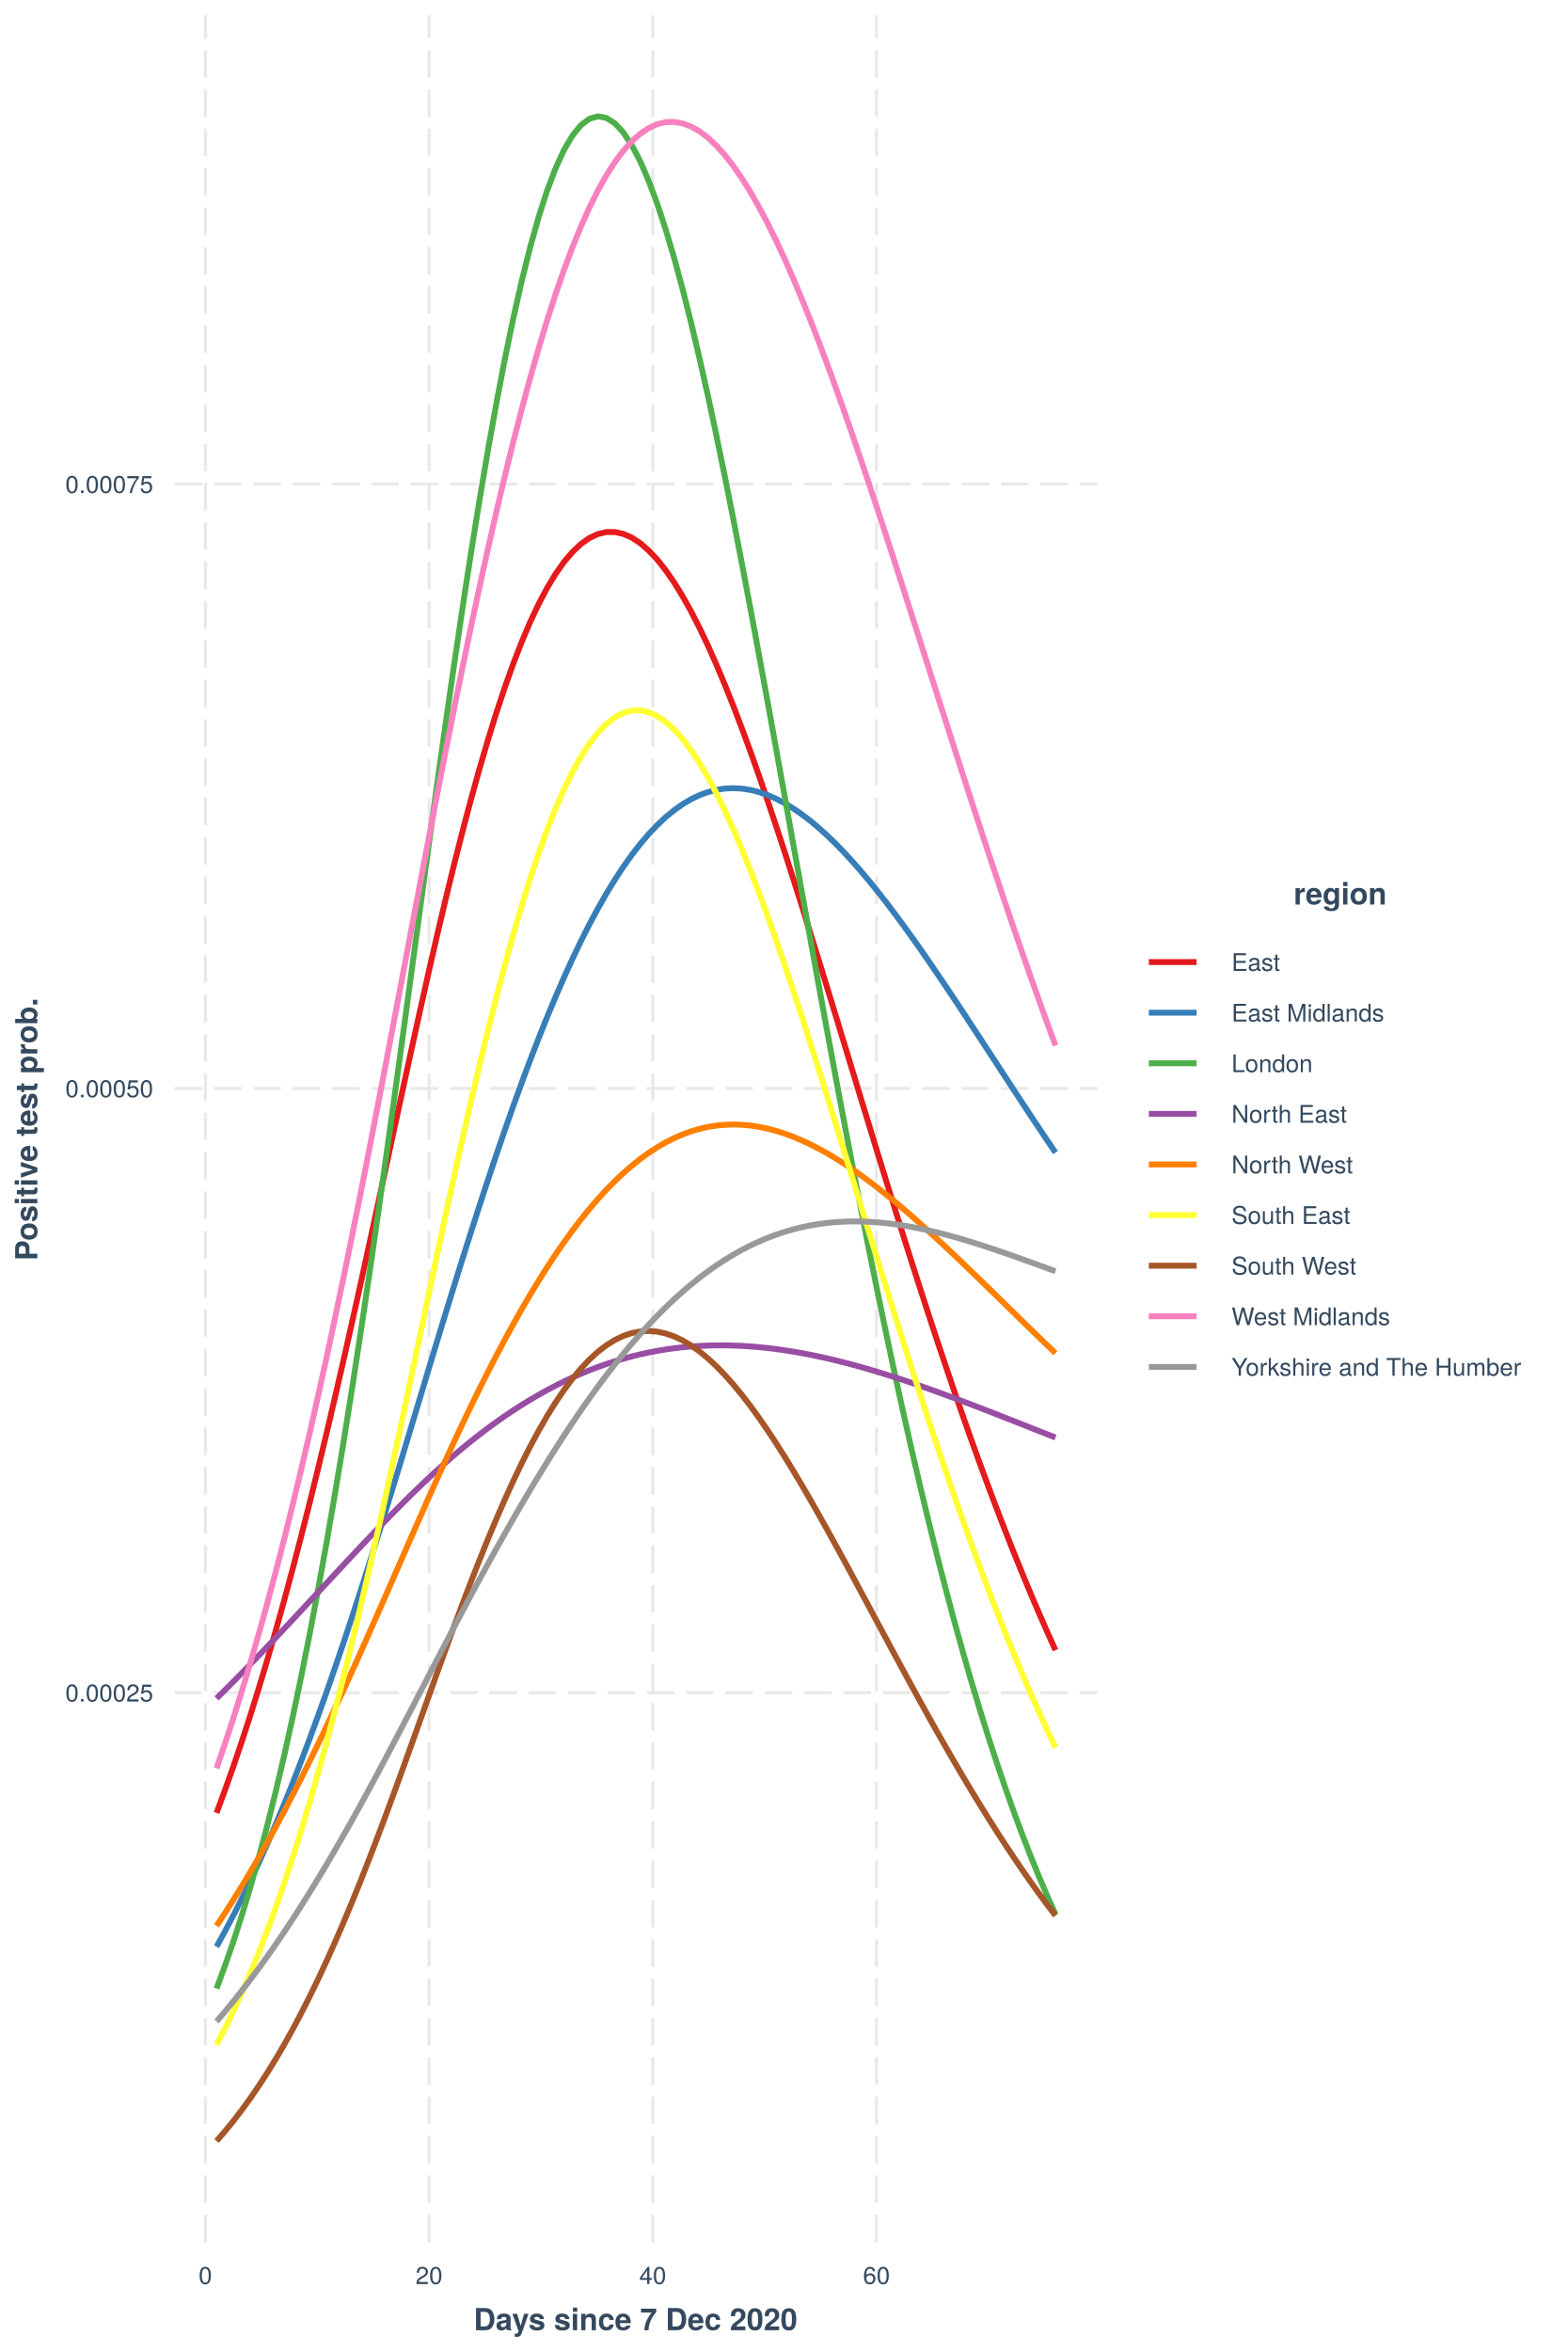
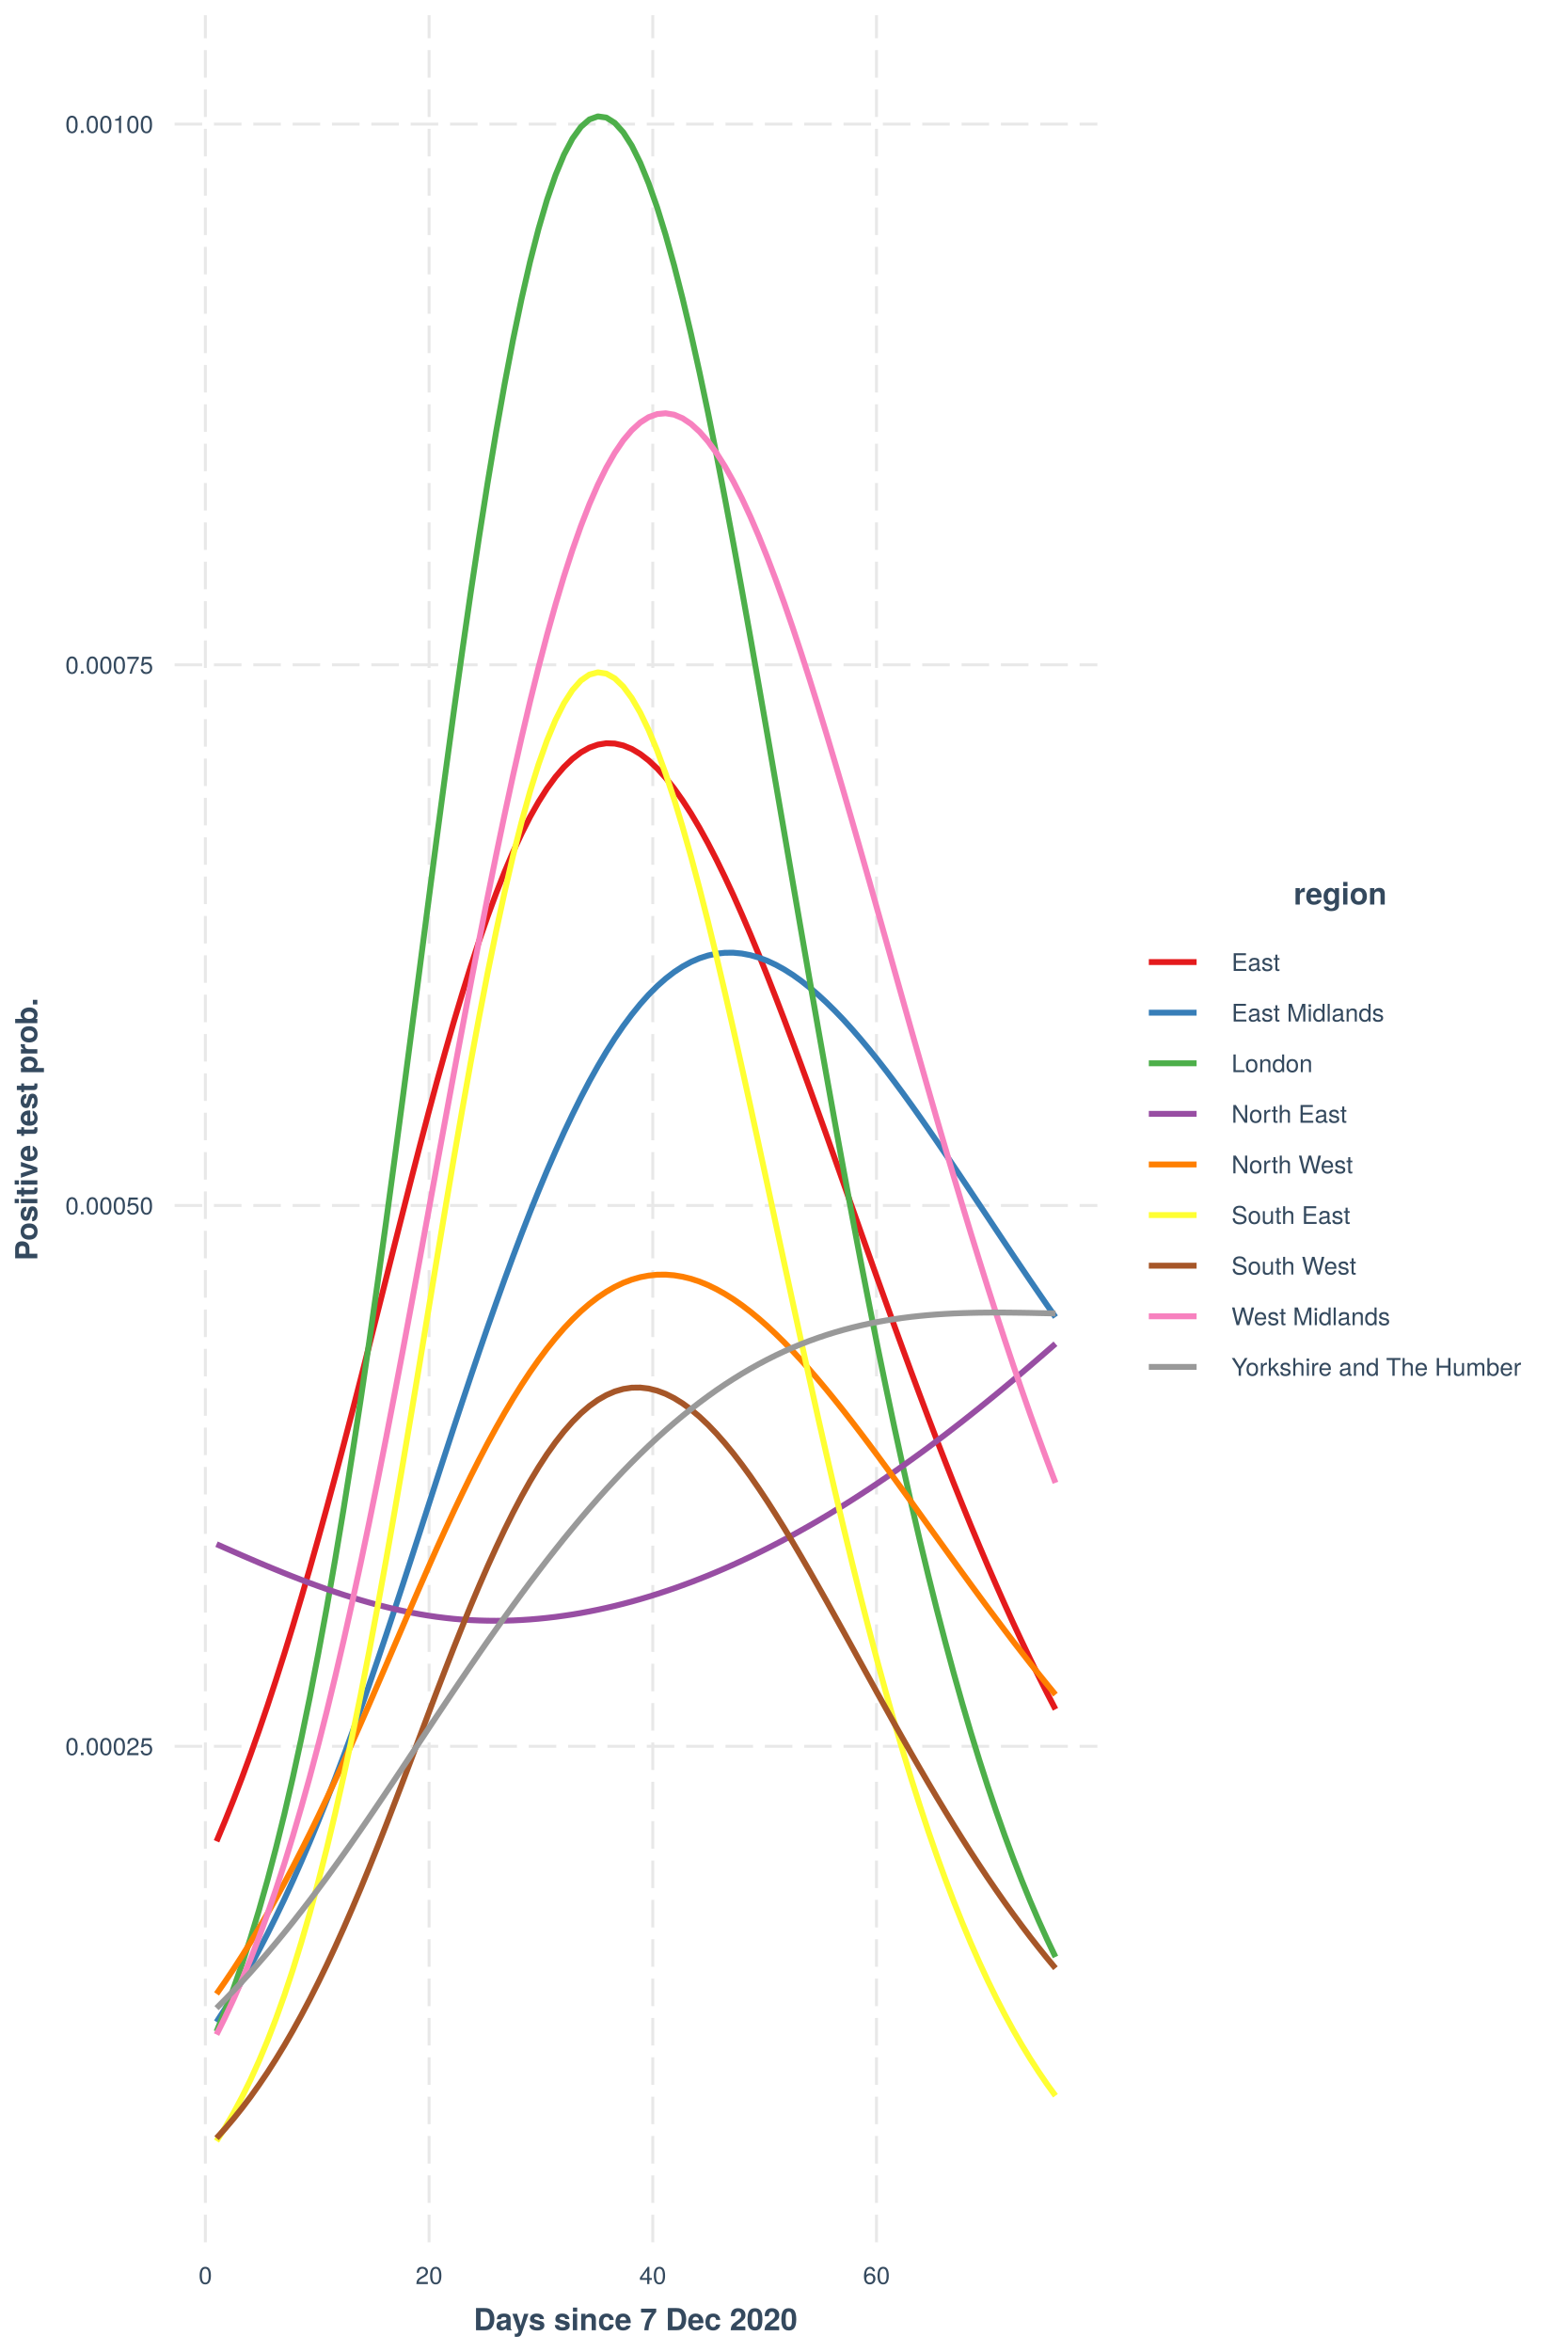
<svg xmlns="http://www.w3.org/2000/svg" viewBox="0 0 566.93 850.39">
  <defs>
    <style type="text/css">
    line, polyline, polygon, path, rect, circle {
      fill: none;
      stroke: #000000;
      stroke-linecap: round;
      stroke-linejoin: round;
      stroke-miterlimit: 10.00;
    }
  </style>
  </defs>
  <rect width="100%" height="100%" style="stroke: none; fill: #FFFFFF;" />
  <rect x="0.00" y="0.00" width="566.93" height="850.39" style="stroke-width: 1.07; stroke: #FFFFFF; fill: #FFFFFF;" />
  <defs>
    <clipPath id="cpNjMuMTR8Mzk2Ljg1fDgxMC43Mnw1LjQ4">
      <rect x="63.14" y="5.48" width="333.71" height="805.24" />
    </clipPath>
  </defs>
  <rect x="63.14" y="5.48" width="333.71" height="805.24" style="stroke-width: 0.00; stroke: #FFFFFF; fill: #FFFFFF;" clip-path="url(#cpNjMuMTR8Mzk2Ljg1fDgxMC43Mnw1LjQ4)" />
-   <polyline points="63.14,612.00 396.85,612.00 " style="stroke-width: 1.07; stroke: #E8E8E8; stroke-dasharray: 9.96,4.27; stroke-linecap: butt;" clip-path="url(#cpNjMuMTR8Mzk2Ljg1fDgxMC43Mnw1LjQ4)" />
-   <polyline points="63.14,393.52 396.85,393.52 " style="stroke-width: 1.07; stroke: #E8E8E8; stroke-dasharray: 9.96,4.27; stroke-linecap: butt;" clip-path="url(#cpNjMuMTR8Mzk2Ljg1fDgxMC43Mnw1LjQ4)" />
-   <polyline points="63.14,175.05 396.85,175.05 " style="stroke-width: 1.07; stroke: #E8E8E8; stroke-dasharray: 9.96,4.27; stroke-linecap: butt;" clip-path="url(#cpNjMuMTR8Mzk2Ljg1fDgxMC43Mnw1LjQ4)" />
+   <polyline points="63.14,631.38 396.85,631.38 " style="stroke-width: 1.07; stroke: #E8E8E8; stroke-dasharray: 9.96,4.27; stroke-linecap: butt;" clip-path="url(#cpNjMuMTR8Mzk2Ljg1fDgxMC43Mnw1LjQ4)" />
+   <polyline points="63.14,435.87 396.85,435.87 " style="stroke-width: 1.07; stroke: #E8E8E8; stroke-dasharray: 9.96,4.27; stroke-linecap: butt;" clip-path="url(#cpNjMuMTR8Mzk2Ljg1fDgxMC43Mnw1LjQ4)" />
+   <polyline points="63.14,240.37 396.85,240.37 " style="stroke-width: 1.07; stroke: #E8E8E8; stroke-dasharray: 9.96,4.27; stroke-linecap: butt;" clip-path="url(#cpNjMuMTR8Mzk2Ljg1fDgxMC43Mnw1LjQ4)" />
+   <polyline points="63.14,44.87 396.85,44.87 " style="stroke-width: 1.07; stroke: #E8E8E8; stroke-dasharray: 9.96,4.27; stroke-linecap: butt;" clip-path="url(#cpNjMuMTR8Mzk2Ljg1fDgxMC43Mnw1LjQ4)" />
  <polyline points="74.27,810.72 74.27,5.48 " style="stroke-width: 1.07; stroke: #E8E8E8; stroke-dasharray: 9.96,4.27; stroke-linecap: butt;" clip-path="url(#cpNjMuMTR8Mzk2Ljg1fDgxMC43Mnw1LjQ4)" />
  <polyline points="155.17,810.72 155.17,5.48 " style="stroke-width: 1.07; stroke: #E8E8E8; stroke-dasharray: 9.96,4.27; stroke-linecap: butt;" clip-path="url(#cpNjMuMTR8Mzk2Ljg1fDgxMC43Mnw1LjQ4)" />
  <polyline points="236.07,810.72 236.07,5.48 " style="stroke-width: 1.07; stroke: #E8E8E8; stroke-dasharray: 9.96,4.27; stroke-linecap: butt;" clip-path="url(#cpNjMuMTR8Mzk2Ljg1fDgxMC43Mnw1LjQ4)" />
  <polyline points="316.97,810.72 316.97,5.48 " style="stroke-width: 1.07; stroke: #E8E8E8; stroke-dasharray: 9.96,4.27; stroke-linecap: butt;" clip-path="url(#cpNjMuMTR8Mzk2Ljg1fDgxMC43Mnw1LjQ4)" />
-   <polyline points="78.31,655.47 81.37,647.19 84.44,638.54 87.50,629.50 90.57,620.06 93.63,610.24 96.70,600.02 99.76,589.42 102.83,578.42 105.89,567.05 108.95,555.30 112.02,543.20 115.08,530.75 118.15,517.98 121.21,504.91 124.28,491.56 127.34,477.97 130.41,464.17 133.47,450.20 136.53,436.10 139.60,421.93 142.66,407.74 145.73,393.57 148.79,379.51 151.86,365.60 154.92,351.92 157.98,338.55 161.05,325.55 164.11,312.99 167.18,300.90 170.24,289.32 173.31,278.27 176.37,267.81 179.44,257.94 182.50,248.70 185.56,240.11 188.63,232.19 191.69,224.97 194.76,218.44 197.82,212.64 200.89,207.55 203.95,203.20 207.02,199.58 210.08,196.69 213.14,194.53 216.21,193.09 219.27,192.37 222.34,192.36 225.40,193.03 228.47,194.38 231.53,196.39 234.59,199.04 237.66,202.30 240.72,206.16 243.79,210.59 246.85,215.57 249.92,221.06 252.98,227.05 256.05,233.50 259.11,240.38 262.17,247.68 265.24,255.35 268.30,263.37 271.37,271.70 274.43,280.33 277.50,289.22 280.56,298.34 283.63,307.67 286.69,317.18 289.75,326.84 292.82,336.63 295.88,346.52 298.95,356.49 302.01,366.52 305.08,376.58 308.14,386.65 311.20,396.72 314.27,406.76 317.33,416.76 320.40,426.70 323.46,436.56 326.53,446.34 329.59,456.01 332.66,465.57 335.72,475.01 338.78,484.31 341.85,493.46 344.91,502.46 347.98,511.30 351.04,519.98 354.11,528.48 357.17,536.80 360.24,544.94 363.30,552.90 366.36,560.67 369.43,568.25 372.49,575.63 375.56,582.83 378.62,589.83 381.69,596.64 " style="stroke-width: 2.13; stroke: #E41A1C; stroke-linecap: butt;" clip-path="url(#cpNjMuMTR8Mzk2Ljg1fDgxMC43Mnw1LjQ4)" />
-   <polyline points="78.31,703.85 81.37,698.25 84.44,692.42 87.50,686.33 90.57,680.00 93.63,673.41 96.70,666.58 99.76,659.48 102.83,652.13 105.89,644.53 108.95,636.67 112.02,628.57 115.08,620.22 118.15,611.64 121.21,602.83 124.28,593.80 127.34,584.57 130.41,575.15 133.47,565.55 136.53,555.80 139.60,545.91 142.66,535.91 145.73,525.83 148.79,515.68 151.86,505.51 154.92,495.34 157.98,485.22 161.05,475.17 164.11,465.22 167.18,455.40 170.24,445.72 173.31,436.20 176.37,426.85 179.44,417.70 182.50,408.77 185.56,400.06 188.63,391.60 191.69,383.40 194.76,375.46 197.82,367.81 200.89,360.46 203.95,353.42 207.02,346.69 210.08,340.29 213.14,334.22 216.21,328.50 219.27,323.12 222.34,318.09 225.40,313.42 228.47,309.11 231.53,305.15 234.59,301.56 237.66,298.33 240.72,295.45 243.79,292.94 246.85,290.77 249.92,288.96 252.98,287.49 256.05,286.37 259.11,285.58 262.17,285.11 265.24,284.97 268.30,285.14 271.37,285.61 274.43,286.37 277.50,287.43 280.56,288.75 283.63,290.35 286.69,292.19 289.75,294.28 292.82,296.61 295.88,299.15 298.95,301.91 302.01,304.87 305.08,308.01 308.14,311.34 311.20,314.82 314.27,318.46 317.33,322.25 320.40,326.16 323.46,330.20 326.53,334.35 329.59,338.59 332.66,342.92 335.72,347.34 338.78,351.82 341.85,356.35 344.91,360.94 347.98,365.57 351.04,370.23 354.11,374.91 357.17,379.60 360.24,384.30 363.30,389.00 366.36,393.68 369.43,398.35 372.49,403.00 375.56,407.61 378.62,412.19 381.69,416.72 " style="stroke-width: 2.13; stroke: #377EB8; stroke-linecap: butt;" clip-path="url(#cpNjMuMTR8Mzk2Ljg1fDgxMC43Mnw1LjQ4)" />
-   <polyline points="78.31,718.97 81.37,710.71 84.44,701.85 87.50,692.36 90.57,682.21 93.63,671.38 96.70,659.83 99.76,647.54 102.83,634.50 105.89,620.68 108.95,606.07 112.02,590.67 115.08,574.47 118.15,557.47 121.21,539.69 124.28,521.15 127.34,501.89 130.41,481.93 133.47,461.35 136.53,440.19 139.60,418.53 142.66,396.48 145.73,374.12 148.79,351.58 151.86,328.98 154.92,306.48 157.98,284.22 161.05,262.36 164.11,241.05 167.18,220.39 170.24,200.48 173.31,181.41 176.37,163.28 179.44,146.18 182.50,130.18 185.56,115.36 188.63,101.78 191.69,89.50 194.76,78.58 197.82,69.04 200.89,60.92 203.95,54.24 207.02,49.02 210.08,45.26 213.14,42.95 216.21,42.08 219.27,42.63 222.34,44.57 225.40,47.87 228.47,52.47 231.53,58.33 234.59,65.41 237.66,73.63 240.72,82.93 243.79,93.25 246.85,104.52 249.92,116.67 252.98,129.62 256.05,143.29 259.11,157.62 262.17,172.53 265.24,187.95 268.30,203.80 271.37,220.01 274.43,236.52 277.50,253.25 280.56,270.15 283.63,287.16 286.69,304.21 289.75,321.25 292.82,338.23 295.88,355.11 298.95,371.84 302.01,388.38 305.08,404.69 308.14,420.74 311.20,436.50 314.27,451.95 317.33,467.06 320.40,481.80 323.46,496.18 326.53,510.16 329.59,523.75 332.66,536.92 335.72,549.68 338.78,562.02 341.85,573.94 344.91,585.43 347.98,596.51 351.04,607.16 354.11,617.40 357.17,627.24 360.24,636.67 363.30,645.70 366.36,654.35 369.43,662.63 372.49,670.53 375.56,678.08 378.62,685.28 381.69,692.15 " style="stroke-width: 2.13; stroke: #4DAF4A; stroke-linecap: butt;" clip-path="url(#cpNjMuMTR8Mzk2Ljg1fDgxMC43Mnw1LjQ4)" />
-   <polyline points="78.31,614.09 81.37,611.05 84.44,607.97 87.50,604.85 90.57,601.70 93.63,598.52 96.70,595.31 99.76,592.08 102.83,588.82 105.89,585.55 108.95,582.26 112.02,578.96 115.08,575.66 118.15,572.35 121.21,569.05 124.28,565.76 127.34,562.48 130.41,559.21 133.47,555.98 136.53,552.77 139.60,549.60 142.66,546.47 145.73,543.38 148.79,540.35 151.86,537.38 154.92,534.48 157.98,531.65 161.05,528.90 164.11,526.23 167.18,523.65 170.24,521.15 173.31,518.74 176.37,516.41 179.44,514.18 182.50,512.03 185.56,509.97 188.63,508.00 191.69,506.12 194.76,504.33 197.82,502.63 200.89,501.01 203.95,499.49 207.02,498.05 210.08,496.70 213.14,495.44 216.21,494.27 219.27,493.18 222.34,492.18 225.40,491.27 228.47,490.43 231.53,489.68 234.59,489.01 237.66,488.42 240.72,487.91 243.79,487.48 246.85,487.12 249.92,486.84 252.98,486.63 256.05,486.49 259.11,486.42 262.17,486.42 265.24,486.49 268.30,486.62 271.37,486.81 274.43,487.07 277.50,487.38 280.56,487.76 283.63,488.19 286.69,488.67 289.75,489.20 292.82,489.78 295.88,490.42 298.95,491.09 302.01,491.81 305.08,492.58 308.14,493.38 311.20,494.22 314.27,495.10 317.33,496.01 320.40,496.96 323.46,497.93 326.53,498.93 329.59,499.96 332.66,501.02 335.72,502.09 338.78,503.19 341.85,504.31 344.91,505.44 347.98,506.59 351.04,507.75 354.11,508.92 357.17,510.11 360.24,511.30 363.30,512.50 366.36,513.70 369.43,514.91 372.49,516.12 375.56,517.33 378.62,518.54 381.69,519.74 " style="stroke-width: 2.13; stroke: #984EA3; stroke-linecap: butt;" clip-path="url(#cpNjMuMTR8Mzk2Ljg1fDgxMC43Mnw1LjQ4)" />
-   <polyline points="78.31,696.30 81.37,691.65 84.44,686.84 87.50,681.89 90.57,676.77 93.63,671.50 96.70,666.07 99.76,660.50 102.83,654.77 105.89,648.90 108.95,642.89 112.02,636.74 115.08,630.46 118.15,624.06 121.21,617.54 124.28,610.92 127.34,604.21 130.41,597.41 133.47,590.54 136.53,583.61 139.60,576.64 142.66,569.64 145.73,562.63 148.79,555.63 151.86,548.66 154.92,541.74 157.98,534.90 161.05,528.14 164.11,521.49 167.18,514.97 170.24,508.57 173.31,502.31 176.37,496.20 179.44,490.25 182.50,484.46 185.56,478.85 188.63,473.41 191.69,468.16 194.76,463.11 197.82,458.25 200.89,453.59 203.95,449.15 207.02,444.92 210.08,440.90 213.14,437.11 216.21,433.53 219.27,430.18 222.34,427.06 225.40,424.16 228.47,421.49 231.53,419.04 234.59,416.82 237.66,414.83 240.72,413.05 243.79,411.50 246.85,410.17 249.92,409.05 252.98,408.15 256.05,407.45 259.11,406.96 262.17,406.67 265.24,406.57 268.30,406.67 271.37,406.95 274.43,407.41 277.50,408.05 280.56,408.85 283.63,409.82 286.69,410.95 289.75,412.23 292.82,413.65 295.88,415.21 298.95,416.90 302.01,418.71 305.08,420.64 308.14,422.69 311.20,424.84 314.27,427.09 317.33,429.43 320.40,431.86 323.46,434.36 326.53,436.94 329.59,439.59 332.66,442.30 335.72,445.06 338.78,447.87 341.85,450.72 344.91,453.61 347.98,456.53 351.04,459.47 354.11,462.44 357.17,465.42 360.24,468.41 363.30,471.41 366.36,474.40 369.43,477.40 372.49,480.38 375.56,483.35 378.62,486.31 381.69,489.24 " style="stroke-width: 2.13; stroke: #FF7F00; stroke-linecap: butt;" clip-path="url(#cpNjMuMTR8Mzk2Ljg1fDgxMC43Mnw1LjQ4)" />
-   <polyline points="78.31,739.26 81.37,733.35 84.44,727.08 87.50,720.41 90.57,713.34 93.63,705.85 96.70,697.93 99.76,689.57 102.83,680.76 105.89,671.49 108.95,661.75 112.02,651.55 115.08,640.89 118.15,629.76 121.21,618.19 124.28,606.17 127.34,593.73 130.41,580.89 133.47,567.68 136.53,554.14 139.60,540.29 142.66,526.20 145.73,511.90 148.79,497.47 151.86,482.97 154.92,468.46 157.98,454.04 161.05,439.77 164.11,425.74 167.18,411.99 170.24,398.57 173.31,385.53 176.37,372.92 179.44,360.78 182.50,349.17 185.56,338.11 188.63,327.64 191.69,317.81 194.76,308.64 197.82,300.17 200.89,292.40 203.95,285.38 207.02,279.10 210.08,273.60 213.14,268.87 216.21,264.92 219.27,261.76 222.34,259.37 225.40,257.77 228.47,256.93 231.53,256.85 234.59,257.51 237.66,258.89 240.72,260.98 243.79,263.75 246.85,267.18 249.92,271.23 252.98,275.89 256.05,281.11 259.11,286.88 262.17,293.15 265.24,299.90 268.30,307.09 271.37,314.68 274.43,322.65 277.50,330.96 280.56,339.57 283.63,348.45 286.69,357.58 289.75,366.91 292.82,376.41 295.88,386.06 298.95,395.83 302.01,405.69 305.08,415.61 308.14,425.56 311.20,435.52 314.27,445.48 317.33,455.40 320.40,465.27 323.46,475.06 326.53,484.77 329.59,494.37 332.66,503.86 335.72,513.21 338.78,522.41 341.85,531.46 344.91,540.34 347.98,549.04 351.04,557.57 354.11,565.90 357.17,574.05 360.24,581.99 363.30,589.74 366.36,597.28 369.43,604.61 372.49,611.73 375.56,618.65 378.62,625.36 381.69,631.86 " style="stroke-width: 2.13; stroke: #FFFF33; stroke-linecap: butt;" clip-path="url(#cpNjMuMTR8Mzk2Ljg1fDgxMC43Mnw1LjQ4)" />
-   <polyline points="78.31,774.12 81.37,770.57 84.44,766.80 87.50,762.81 90.57,758.58 93.63,754.10 96.70,749.38 99.76,744.39 102.83,739.15 105.89,733.64 108.95,727.86 112.02,721.81 115.08,715.50 118.15,708.91 121.21,702.06 124.28,694.96 127.34,687.62 130.41,680.04 133.47,672.24 136.53,664.25 139.60,656.09 142.66,647.77 145.73,639.33 148.79,630.81 151.86,622.24 154.92,613.66 157.98,605.11 161.05,596.65 164.11,588.30 167.18,580.11 170.24,572.09 173.31,564.27 176.37,556.68 179.44,549.36 182.50,542.31 185.56,535.56 188.63,529.14 191.69,523.07 194.76,517.36 197.82,512.03 200.89,507.10 203.95,502.58 207.02,498.48 210.08,494.80 213.14,491.56 216.21,488.76 219.27,486.41 222.34,484.49 225.40,483.02 228.47,481.99 231.53,481.39 234.59,481.22 237.66,481.47 240.72,482.14 243.79,483.20 246.85,484.64 249.92,486.46 252.98,488.64 256.05,491.17 259.11,494.02 262.17,497.18 265.24,500.63 268.30,504.36 271.37,508.34 274.43,512.57 277.50,517.01 280.56,521.65 283.63,526.48 286.69,531.47 289.75,536.61 292.82,541.88 295.88,547.25 298.95,552.73 302.01,558.28 305.08,563.89 308.14,569.55 311.20,575.25 314.27,580.96 317.33,586.68 320.40,592.40 323.46,598.10 326.53,603.77 329.59,609.40 332.66,614.98 335.72,620.51 338.78,625.97 341.85,631.36 344.91,636.67 347.98,641.89 351.04,647.03 354.11,652.07 357.17,657.01 360.24,661.85 363.30,666.58 366.36,671.20 369.43,675.71 372.49,680.11 375.56,684.40 378.62,688.57 381.69,692.62 " style="stroke-width: 2.13; stroke: #A65628; stroke-linecap: butt;" clip-path="url(#cpNjMuMTR8Mzk2Ljg1fDgxMC43Mnw1LjQ4)" />
-   <polyline points="78.31,639.32 81.37,630.39 84.44,621.06 87.50,611.31 90.57,601.14 93.63,590.55 96.70,579.53 99.76,568.08 102.83,556.21 105.89,543.90 108.95,531.18 112.02,518.05 115.08,504.52 118.15,490.60 121.21,476.31 124.28,461.67 127.34,446.71 130.41,431.46 133.47,415.94 136.53,400.20 139.60,384.28 142.66,368.22 145.73,352.08 148.79,335.91 151.86,319.76 154.92,303.71 157.98,287.81 161.05,272.15 164.11,256.76 167.18,241.70 170.24,227.00 173.31,212.69 176.37,198.80 179.44,185.37 182.50,172.42 185.56,160.00 188.63,148.11 191.69,136.80 194.76,126.07 197.82,115.95 200.89,106.46 203.95,97.61 207.02,89.42 210.08,81.90 213.14,75.05 216.21,68.89 219.27,63.41 222.34,58.62 225.40,54.52 228.47,51.10 231.53,48.37 234.59,46.31 237.66,44.91 240.72,44.17 243.79,44.07 246.85,44.61 249.92,45.75 252.98,47.49 256.05,49.81 259.11,52.70 262.17,56.12 265.24,60.06 268.30,64.50 271.37,69.41 274.43,74.78 277.50,80.58 280.56,86.78 283.63,93.36 286.69,100.30 289.75,107.58 292.82,115.16 295.88,123.03 298.95,131.16 302.01,139.53 305.08,148.11 308.14,156.89 311.20,165.84 314.27,174.93 317.33,184.16 320.40,193.49 323.46,202.92 326.53,212.41 329.59,221.95 332.66,231.53 335.72,241.13 338.78,250.72 341.85,260.30 344.91,269.86 347.98,279.37 351.04,288.82 354.11,298.21 357.17,307.52 360.24,316.74 363.30,325.86 366.36,334.87 369.43,343.76 372.49,352.53 375.56,361.17 378.62,369.66 381.69,378.01 " style="stroke-width: 2.13; stroke: #F781BF; stroke-linecap: butt;" clip-path="url(#cpNjMuMTR8Mzk2Ljg1fDgxMC43Mnw1LjQ4)" />
-   <polyline points="78.31,730.89 81.37,727.29 84.44,723.56 87.50,719.69 90.57,715.70 93.63,711.58 96.70,707.33 99.76,702.95 102.83,698.44 105.89,693.81 108.95,689.05 112.02,684.17 115.08,679.16 118.15,674.05 121.21,668.82 124.28,663.48 127.34,658.05 130.41,652.52 133.47,646.91 136.53,641.22 139.60,635.47 142.66,629.65 145.73,623.80 148.79,617.91 151.86,612.00 154.92,606.09 157.98,600.18 161.05,594.30 164.11,588.46 167.18,582.67 170.24,576.92 173.31,571.24 176.37,565.62 179.44,560.07 182.50,554.60 185.56,549.22 188.63,543.93 191.69,538.74 194.76,533.65 197.82,528.67 200.89,523.80 203.95,519.06 207.02,514.43 210.08,509.94 213.14,505.57 216.21,501.34 219.27,497.25 222.34,493.30 225.40,489.49 228.47,485.83 231.53,482.32 234.59,478.96 237.66,475.74 240.72,472.68 243.79,469.77 246.85,467.01 249.92,464.40 252.98,461.94 256.05,459.64 259.11,457.48 262.17,455.48 265.24,453.62 268.30,451.90 271.37,450.33 274.43,448.90 277.50,447.61 280.56,446.45 283.63,445.43 286.69,444.53 289.75,443.76 292.82,443.12 295.88,442.60 298.95,442.19 302.01,441.89 305.08,441.70 308.14,441.62 311.20,441.64 314.27,441.75 317.33,441.95 320.40,442.24 323.46,442.62 326.53,443.07 329.59,443.60 332.66,444.20 335.72,444.86 338.78,445.58 341.85,446.36 344.91,447.19 347.98,448.07 351.04,448.99 354.11,449.95 357.17,450.95 360.24,451.97 363.30,453.02 366.36,454.09 369.43,455.18 372.49,456.29 375.56,457.40 378.62,458.51 381.69,459.63 " style="stroke-width: 2.13; stroke: #999999; stroke-linecap: butt;" clip-path="url(#cpNjMuMTR8Mzk2Ljg1fDgxMC43Mnw1LjQ4)" />
+   <polyline points="78.31,665.74 81.37,658.40 84.44,650.75 87.50,642.76 90.57,634.44 93.63,625.80 96.70,616.82 99.76,607.52 102.83,597.89 105.89,587.95 108.95,577.70 112.02,567.15 115.08,556.32 118.15,545.23 121.21,533.90 124.28,522.34 127.34,510.60 130.41,498.69 133.47,486.66 136.53,474.53 139.60,462.36 142.66,450.19 145.73,438.07 148.79,426.04 151.86,414.17 154.92,402.51 157.98,391.13 161.05,380.09 164.11,369.43 167.18,359.19 170.24,349.40 173.31,340.07 176.37,331.25 179.44,322.95 182.50,315.19 185.56,307.99 188.63,301.36 191.69,295.33 194.76,289.91 197.82,285.09 200.89,280.89 203.95,277.32 207.02,274.36 210.08,272.03 213.14,270.32 216.21,269.23 219.27,268.73 222.34,268.84 225.40,269.53 228.47,270.79 231.53,272.61 234.59,274.96 237.66,277.84 240.72,281.22 243.79,285.09 246.85,289.41 249.92,294.17 252.98,299.35 256.05,304.92 259.11,310.86 262.17,317.14 265.24,323.74 268.30,330.64 271.37,337.81 274.43,345.22 277.50,352.86 280.56,360.69 283.63,368.70 286.69,376.87 289.75,385.16 292.82,393.57 295.88,402.06 298.95,410.62 302.01,419.23 305.08,427.87 308.14,436.53 311.20,445.18 314.27,453.82 317.33,462.42 320.40,470.97 323.46,479.47 326.53,487.89 329.59,496.23 332.66,504.47 335.72,512.61 338.78,520.63 341.85,528.54 344.91,536.32 347.98,543.96 351.04,551.46 354.11,558.82 357.17,566.03 360.24,573.09 363.30,579.99 366.36,586.73 369.43,593.31 372.49,599.73 375.56,605.99 378.62,612.08 381.69,618.01 " style="stroke-width: 2.13; stroke: #E41A1C; stroke-linecap: butt;" clip-path="url(#cpNjMuMTR8Mzk2Ljg1fDgxMC43Mnw1LjQ4)" />
+   <polyline points="78.31,731.07 81.37,726.35 84.44,721.40 87.50,716.22 90.57,710.81 93.63,705.15 96.70,699.24 99.76,693.08 102.83,686.68 105.89,680.02 108.95,673.11 112.02,665.95 115.08,658.54 118.15,650.88 121.21,642.99 124.28,634.87 127.34,626.54 130.41,617.99 133.47,609.25 136.53,600.34 139.60,591.27 142.66,582.06 145.73,572.74 148.79,563.33 151.86,553.86 154.92,544.37 157.98,534.89 161.05,525.45 164.11,516.09 167.18,506.82 170.24,497.66 173.31,488.62 176.37,479.74 179.44,471.03 182.50,462.51 185.56,454.19 188.63,446.09 191.69,438.22 194.76,430.61 197.82,423.26 200.89,416.20 203.95,409.42 207.02,402.95 210.08,396.79 213.14,390.95 216.21,385.44 219.27,380.26 222.34,375.43 225.40,370.95 228.47,366.82 231.53,363.04 234.59,359.61 237.66,356.54 240.72,353.83 243.79,351.46 246.85,349.45 249.92,347.78 252.98,346.46 256.05,345.47 259.11,344.81 262.17,344.48 265.24,344.47 268.30,344.76 271.37,345.35 274.43,346.23 277.50,347.40 280.56,348.83 283.63,350.53 286.69,352.47 289.75,354.66 292.82,357.07 295.88,359.69 298.95,362.53 302.01,365.55 305.08,368.75 308.14,372.13 311.20,375.66 314.27,379.34 317.33,383.15 320.40,387.08 323.46,391.13 326.53,395.28 329.59,399.51 332.66,403.83 335.72,408.22 338.78,412.66 341.85,417.16 344.91,421.69 347.98,426.26 351.04,430.85 354.11,435.45 357.17,440.05 360.24,444.66 363.30,449.25 366.36,453.83 369.43,458.38 372.49,462.90 375.56,467.38 378.62,471.82 381.69,476.21 " style="stroke-width: 2.13; stroke: #377EB8; stroke-linecap: butt;" clip-path="url(#cpNjMuMTR8Mzk2Ljg1fDgxMC43Mnw1LjQ4)" />
+   <polyline points="78.31,734.53 81.37,727.04 84.44,718.95 87.50,710.22 90.57,700.83 93.63,690.74 96.70,679.91 99.76,668.32 102.83,655.93 105.89,642.72 108.95,628.67 112.02,613.76 115.08,597.98 118.15,581.33 121.21,563.81 124.28,545.43 127.34,526.22 130.41,506.21 133.47,485.46 136.53,464.01 139.60,441.95 142.66,419.36 145.73,396.35 148.79,373.04 151.86,349.57 154.92,326.09 157.98,302.76 161.05,279.77 164.11,257.26 167.18,235.35 170.24,214.16 173.31,193.80 176.37,174.38 179.44,156.00 182.50,138.75 185.56,122.72 188.63,107.99 191.69,94.63 194.76,82.70 197.82,72.25 200.89,63.32 203.95,55.93 207.02,50.11 210.08,45.87 213.14,43.19 216.21,42.08 219.27,42.51 222.34,44.44 225.40,47.84 228.47,52.66 231.53,58.84 234.59,66.33 237.66,75.06 240.72,84.96 243.79,95.95 246.85,107.95 249.92,120.88 252.98,134.66 256.05,149.21 259.11,164.44 262.17,180.27 265.24,196.61 268.30,213.39 271.37,230.52 274.43,247.94 277.50,265.56 280.56,283.31 283.63,301.13 286.69,318.96 289.75,336.74 292.82,354.41 295.88,371.93 298.95,389.24 302.01,406.31 305.08,423.09 308.14,439.55 311.20,455.67 314.27,471.41 317.33,486.76 320.40,501.69 323.46,516.20 326.53,530.26 329.59,543.87 332.66,557.03 335.72,569.72 338.78,581.95 341.85,593.72 344.91,605.02 347.98,615.87 351.04,626.27 354.11,636.23 357.17,645.75 360.24,654.85 363.30,663.53 366.36,671.80 369.43,679.69 372.49,687.19 375.56,694.33 378.62,701.11 381.69,707.55 " style="stroke-width: 2.13; stroke: #4DAF4A; stroke-linecap: butt;" clip-path="url(#cpNjMuMTR8Mzk2Ljg1fDgxMC43Mnw1LjQ4)" />
+   <polyline points="78.31,558.31 81.37,559.67 84.44,561.02 87.50,562.36 90.57,563.68 93.63,564.99 96.70,566.28 99.76,567.54 102.83,568.79 105.89,570.00 108.95,571.19 112.02,572.35 115.08,573.47 118.15,574.56 121.21,575.61 124.28,576.62 127.34,577.59 130.41,578.52 133.47,579.40 136.53,580.24 139.60,581.02 142.66,581.76 145.73,582.44 148.79,583.07 151.86,583.64 154.92,584.15 157.98,584.60 161.05,584.98 164.11,585.31 167.18,585.57 170.24,585.77 173.31,585.90 176.37,585.98 179.44,586.01 182.50,585.97 185.56,585.88 188.63,585.73 191.69,585.53 194.76,585.27 197.82,584.96 200.89,584.60 203.95,584.18 207.02,583.72 210.08,583.20 213.14,582.63 216.21,582.01 219.27,581.34 222.34,580.63 225.40,579.86 228.47,579.05 231.53,578.19 234.59,577.28 237.66,576.32 240.72,575.32 243.79,574.28 246.85,573.18 249.92,572.05 252.98,570.86 256.05,569.64 259.11,568.37 262.17,567.05 265.24,565.69 268.30,564.29 271.37,562.85 274.43,561.36 277.50,559.83 280.56,558.26 283.63,556.65 286.69,555.00 289.75,553.30 292.82,551.57 295.88,549.80 298.95,547.98 302.01,546.13 305.08,544.24 308.14,542.31 311.20,540.34 314.27,538.34 317.33,536.29 320.40,534.21 323.46,532.10 326.53,529.95 329.59,527.76 332.66,525.54 335.72,523.29 338.78,521.00 341.85,518.68 344.91,516.32 347.98,513.94 351.04,511.52 354.11,509.08 357.17,506.60 360.24,504.10 363.30,501.57 366.36,499.01 369.43,496.43 372.49,493.82 375.56,491.18 378.62,488.53 381.69,485.85 " style="stroke-width: 2.13; stroke: #984EA3; stroke-linecap: butt;" clip-path="url(#cpNjMuMTR8Mzk2Ljg1fDgxMC43Mnw1LjQ4)" />
+   <polyline points="78.31,720.91 81.37,716.52 84.44,711.96 87.50,707.22 90.57,702.30 93.63,697.20 96.70,691.93 99.76,686.48 102.83,680.85 105.89,675.05 108.95,669.08 112.02,662.95 115.08,656.67 118.15,650.23 121.21,643.67 124.28,636.97 127.34,630.16 130.41,623.25 133.47,616.26 136.53,609.20 139.60,602.10 142.66,594.96 145.73,587.83 148.79,580.71 151.86,573.64 154.92,566.64 157.98,559.75 161.05,552.99 164.11,546.38 167.18,539.95 170.24,533.69 173.31,527.63 176.37,521.78 179.44,516.16 182.50,510.76 185.56,505.61 188.63,500.71 191.69,496.07 194.76,491.70 197.82,487.60 200.89,483.79 203.95,480.26 207.02,477.03 210.08,474.09 213.14,471.44 216.21,469.09 219.27,467.04 222.34,465.28 225.40,463.82 228.47,462.66 231.53,461.78 234.59,461.20 237.66,460.89 240.72,460.86 243.79,461.10 246.85,461.61 249.92,462.37 252.98,463.38 256.05,464.64 259.11,466.13 262.17,467.84 265.24,469.77 268.30,471.91 271.37,474.25 274.43,476.77 277.50,479.47 280.56,482.34 283.63,485.37 286.69,488.54 289.75,491.85 292.82,495.29 295.88,498.85 298.95,502.52 302.01,506.28 305.08,510.13 308.14,514.07 311.20,518.07 314.27,522.14 317.33,526.25 320.40,530.42 323.46,534.62 326.53,538.85 329.59,543.09 332.66,547.36 335.72,551.63 338.78,555.90 341.85,560.16 344.91,564.41 347.98,568.65 351.04,572.86 354.11,577.04 357.17,581.19 360.24,585.30 363.30,589.37 366.36,593.40 369.43,597.37 372.49,601.29 375.56,605.16 378.62,608.96 381.69,612.71 " style="stroke-width: 2.13; stroke: #FF7F00; stroke-linecap: butt;" clip-path="url(#cpNjMuMTR8Mzk2Ljg1fDgxMC43Mnw1LjQ4)" />
+   <polyline points="78.31,774.12 81.37,769.28 84.44,764.00 87.50,758.26 90.57,752.01 93.63,745.24 96.70,737.90 99.76,729.97 102.83,721.41 105.89,712.20 108.95,702.31 112.02,691.73 115.08,680.42 118.15,668.39 121.21,655.62 124.28,642.11 127.34,627.87 130.41,612.92 133.47,597.28 136.53,581.01 139.60,564.14 142.66,546.75 145.73,528.91 148.79,510.73 151.86,492.30 154.92,473.75 157.98,455.22 161.05,436.86 164.11,418.80 167.18,401.15 170.24,384.00 173.31,367.46 176.37,351.63 179.44,336.60 182.50,322.46 185.56,309.29 188.63,297.16 191.69,286.15 194.76,276.32 197.82,267.70 200.89,260.33 203.95,254.26 207.02,249.49 210.08,246.04 213.14,243.91 216.21,243.09 219.27,243.55 222.34,245.28 225.40,248.24 228.47,252.38 231.53,257.66 234.59,264.02 237.66,271.40 240.72,279.74 243.79,288.97 246.85,299.02 249.92,309.81 252.98,321.27 256.05,333.32 259.11,345.90 262.17,358.93 265.24,372.32 268.30,386.02 271.37,399.96 274.43,414.06 277.50,428.27 280.56,442.53 283.63,456.78 286.69,470.96 289.75,485.04 292.82,498.97 295.88,512.70 298.95,526.20 302.01,539.43 305.08,552.38 308.14,565.02 311.20,577.31 314.27,589.26 317.33,600.83 320.40,612.03 323.46,622.84 326.53,633.26 329.59,643.28 332.66,652.90 335.72,662.13 338.78,670.96 341.85,679.41 344.91,687.47 347.98,695.16 351.04,702.47 354.11,709.43 357.17,716.05 360.24,722.32 363.30,728.27 366.36,733.90 369.43,739.22 372.49,744.26 375.56,749.02 378.62,753.51 381.69,757.74 " style="stroke-width: 2.13; stroke: #FFFF33; stroke-linecap: butt;" clip-path="url(#cpNjMuMTR8Mzk2Ljg1fDgxMC43Mnw1LjQ4)" />
+   <polyline points="78.31,773.07 81.37,769.67 84.44,766.05 87.50,762.22 90.57,758.16 93.63,753.86 96.70,749.33 99.76,744.54 102.83,739.51 105.89,734.22 108.95,728.67 112.02,722.87 115.08,716.81 118.15,710.49 121.21,703.93 124.28,697.12 127.34,690.09 130.41,682.84 133.47,675.38 136.53,667.75 139.60,659.95 142.66,652.02 145.73,643.99 148.79,635.89 151.86,627.75 154.92,619.62 157.98,611.54 161.05,603.56 164.11,595.72 167.18,588.04 170.24,580.54 173.31,573.27 176.37,566.24 179.44,559.48 182.50,553.01 185.56,546.85 188.63,541.03 191.69,535.56 194.76,530.46 197.82,525.75 200.89,521.44 203.95,517.53 207.02,514.05 210.08,510.99 213.14,508.36 216.21,506.17 219.27,504.42 222.34,503.09 225.40,502.20 228.47,501.73 231.53,501.69 234.59,502.05 237.66,502.82 240.72,503.97 243.79,505.51 246.85,507.41 249.92,509.66 252.98,512.24 256.05,515.14 259.11,518.34 262.17,521.82 265.24,525.57 268.30,529.56 271.37,533.78 274.43,538.21 277.50,542.83 280.56,547.62 283.63,552.56 286.69,557.64 289.75,562.84 292.82,568.14 295.88,573.52 298.95,578.96 302.01,584.46 305.08,590.00 308.14,595.56 311.20,601.13 314.27,606.70 317.33,612.25 320.40,617.77 323.46,623.26 326.53,628.70 329.59,634.09 332.66,639.41 335.72,644.66 338.78,649.83 341.85,654.92 344.91,659.92 347.98,664.82 351.04,669.62 354.11,674.32 357.17,678.92 360.24,683.40 363.30,687.78 366.36,692.04 369.43,696.19 372.49,700.22 375.56,704.14 378.62,707.94 381.69,711.63 " style="stroke-width: 2.13; stroke: #A65628; stroke-linecap: butt;" clip-path="url(#cpNjMuMTR8Mzk2Ljg1fDgxMC43Mnw1LjQ4)" />
+   <polyline points="78.31,735.61 81.37,729.44 84.44,722.87 87.50,715.87 90.57,708.42 93.63,700.51 96.70,692.12 99.76,683.23 102.83,673.84 105.89,663.92 108.95,653.47 112.02,642.48 115.08,630.95 118.15,618.87 121.21,606.26 124.28,593.11 127.34,579.44 130.41,565.28 133.47,550.63 136.53,535.54 139.60,520.04 142.66,504.17 145.73,487.99 148.79,471.56 151.86,454.93 154.92,438.19 157.98,421.42 161.05,404.71 164.11,388.12 167.18,371.72 170.24,355.56 173.31,339.69 176.37,324.17 179.44,309.06 182.50,294.40 185.56,280.24 188.63,266.64 191.69,253.63 194.76,241.26 197.82,229.56 200.89,218.57 203.95,208.33 207.02,198.85 210.08,190.17 213.14,182.30 216.21,175.25 219.27,169.05 222.34,163.70 225.40,159.20 228.47,155.56 231.53,152.77 234.59,150.82 237.66,149.71 240.72,149.42 243.79,149.93 246.85,151.23 249.92,153.29 252.98,156.09 256.05,159.60 259.11,163.80 262.17,168.65 265.24,174.12 268.30,180.18 271.37,186.80 274.43,193.94 277.50,201.57 280.56,209.64 283.63,218.13 286.69,227.00 289.75,236.22 292.82,245.74 295.88,255.54 298.95,265.58 302.01,275.83 305.08,286.25 308.14,296.82 311.20,307.50 314.27,318.27 317.33,329.10 320.40,339.97 323.46,350.84 326.53,361.70 329.59,372.53 332.66,383.29 335.72,393.98 338.78,404.58 341.85,415.07 344.91,425.43 347.98,435.65 351.04,445.72 354.11,455.62 357.17,465.36 360.24,474.91 363.30,484.27 366.36,493.43 369.43,502.39 372.49,511.15 375.56,519.69 378.62,528.01 381.69,536.12 " style="stroke-width: 2.13; stroke: #F781BF; stroke-linecap: butt;" clip-path="url(#cpNjMuMTR8Mzk2Ljg1fDgxMC43Mnw1LjQ4)" />
+   <polyline points="78.31,726.06 81.37,722.97 84.44,719.79 87.50,716.52 90.57,713.15 93.63,709.69 96.70,706.14 99.76,702.50 102.83,698.77 105.89,694.96 108.95,691.06 112.02,687.07 115.08,683.01 118.15,678.87 121.21,674.65 124.28,670.37 127.34,666.02 130.41,661.62 133.47,657.16 136.53,652.65 139.60,648.10 142.66,643.52 145.73,638.91 148.79,634.29 151.86,629.66 154.92,625.03 157.98,620.41 161.05,615.81 164.11,611.24 167.18,606.71 170.24,602.21 173.31,597.75 176.37,593.34 179.44,588.99 182.50,584.68 185.56,580.43 188.63,576.24 191.69,572.12 194.76,568.07 197.82,564.08 200.89,560.17 203.95,556.34 207.02,552.59 210.08,548.92 213.14,545.33 216.21,541.83 219.27,538.42 222.34,535.10 225.40,531.87 228.47,528.73 231.53,525.69 234.59,522.74 237.66,519.88 240.72,517.13 243.79,514.47 246.85,511.91 249.92,509.44 252.98,507.07 256.05,504.80 259.11,502.62 262.17,500.54 265.24,498.56 268.30,496.67 271.37,494.87 274.43,493.17 277.50,491.55 280.56,490.02 283.63,488.58 286.69,487.23 289.75,485.96 292.82,484.77 295.88,483.67 298.95,482.64 302.01,481.69 305.08,480.81 308.14,480.00 311.20,479.26 314.27,478.58 317.33,477.97 320.40,477.42 323.46,476.93 326.53,476.50 329.59,476.11 332.66,475.78 335.72,475.49 338.78,475.25 341.85,475.05 344.91,474.89 347.98,474.77 351.04,474.68 354.11,474.61 357.17,474.58 360.24,474.56 363.30,474.57 366.36,474.60 369.43,474.64 372.49,474.69 375.56,474.76 378.62,474.82 381.69,474.90 " style="stroke-width: 2.13; stroke: #999999; stroke-linecap: butt;" clip-path="url(#cpNjMuMTR8Mzk2Ljg1fDgxMC43Mnw1LjQ4)" />
  <defs>
    <clipPath id="cpMC4wMHw1NjYuOTN8ODUwLjM5fDAuMDA=">
      <rect x="0.00" y="0.00" width="566.93" height="850.39" />
    </clipPath>
  </defs>
  <g clip-path="url(#cpMC4wMHw1NjYuOTN8ODUwLjM5fDAuMDA=)">
-     <text x="23.62" y="615.21" style="font-size: 8.80px; fill: #34495E; font-family: TeX Gyre Heros;" textLength="31.80px" lengthAdjust="spacingAndGlyphs">0.00025</text>
+     <text x="23.62" y="634.59" style="font-size: 8.80px; fill: #34495E; font-family: TeX Gyre Heros;" textLength="31.80px" lengthAdjust="spacingAndGlyphs">0.00025</text>
  </g>
  <g clip-path="url(#cpMC4wMHw1NjYuOTN8ODUwLjM5fDAuMDA=)">
-     <text x="23.62" y="396.73" style="font-size: 8.80px; fill: #34495E; font-family: TeX Gyre Heros;" textLength="31.80px" lengthAdjust="spacingAndGlyphs">0.00050</text>
+     <text x="23.62" y="439.08" style="font-size: 8.80px; fill: #34495E; font-family: TeX Gyre Heros;" textLength="31.80px" lengthAdjust="spacingAndGlyphs">0.00050</text>
  </g>
  <g clip-path="url(#cpMC4wMHw1NjYuOTN8ODUwLjM5fDAuMDA=)">
-     <text x="23.62" y="178.25" style="font-size: 8.80px; fill: #34495E; font-family: TeX Gyre Heros;" textLength="31.80px" lengthAdjust="spacingAndGlyphs">0.00075</text>
+     <text x="23.62" y="243.58" style="font-size: 8.80px; fill: #34495E; font-family: TeX Gyre Heros;" textLength="31.80px" lengthAdjust="spacingAndGlyphs">0.00075</text>
+   </g>
+   <g clip-path="url(#cpMC4wMHw1NjYuOTN8ODUwLjM5fDAuMDA=)">
+     <text x="23.62" y="48.07" style="font-size: 8.80px; fill: #34495E; font-family: TeX Gyre Heros;" textLength="31.80px" lengthAdjust="spacingAndGlyphs">0.00100</text>
  </g>
  <g clip-path="url(#cpMC4wMHw1NjYuOTN8ODUwLjM5fDAuMDA=)">
    <text x="71.82" y="825.82" style="font-size: 8.80px; fill: #34495E; font-family: TeX Gyre Heros;" textLength="4.89px" lengthAdjust="spacingAndGlyphs">0</text>
  </g>
  <g clip-path="url(#cpMC4wMHw1NjYuOTN8ODUwLjM5fDAuMDA=)">
    <text x="150.27" y="825.82" style="font-size: 8.80px; fill: #34495E; font-family: TeX Gyre Heros;" textLength="9.79px" lengthAdjust="spacingAndGlyphs">20</text>
  </g>
  <g clip-path="url(#cpMC4wMHw1NjYuOTN8ODUwLjM5fDAuMDA=)">
    <text x="231.17" y="825.82" style="font-size: 8.80px; fill: #34495E; font-family: TeX Gyre Heros;" textLength="9.79px" lengthAdjust="spacingAndGlyphs">40</text>
  </g>
  <g clip-path="url(#cpMC4wMHw1NjYuOTN8ODUwLjM5fDAuMDA=)">
    <text x="312.07" y="825.82" style="font-size: 8.80px; fill: #34495E; font-family: TeX Gyre Heros;" textLength="9.79px" lengthAdjust="spacingAndGlyphs">60</text>
  </g>
  <g clip-path="url(#cpMC4wMHw1NjYuOTN8ODUwLjM5fDAuMDA=)">
    <text x="171.30" y="842.52" style="font-size: 11.00px; font-weight: bold; fill: #34495E; font-family: TeX Gyre Heros;" textLength="117.40px" lengthAdjust="spacingAndGlyphs">Days since 7 Dec 2020</text>
  </g>
  <g clip-path="url(#cpMC4wMHw1NjYuOTN8ODUwLjM5fDAuMDA=)">
    <text transform="translate(13.50,455.78) rotate(-90)" style="font-size: 11.00px; font-weight: bold; fill: #34495E; font-family: TeX Gyre Heros;" textLength="95.36px" lengthAdjust="spacingAndGlyphs">Positive test prob.</text>
  </g>
  <g clip-path="url(#cpMC4wMHw1NjYuOTN8ODUwLjM5fDAuMDA=)">
    <text x="467.82" y="327.04" style="font-size: 11.00px; font-weight: bold; fill: #34495E; font-family: TeX Gyre Heros;" textLength="33.62px" lengthAdjust="spacingAndGlyphs">region</text>
  </g>
  <rect x="413.29" y="338.70" width="21.60" height="18.30" style="stroke-width: 1.07; stroke: #FFFFFF; fill: #FFFFFF;" clip-path="url(#cpMC4wMHw1NjYuOTN8ODUwLjM5fDAuMDA=)" />
  <line x1="415.45" y1="347.85" x2="432.73" y2="347.85" style="stroke-width: 2.13; stroke: #E41A1C; stroke-linecap: butt;" clip-path="url(#cpMC4wMHw1NjYuOTN8ODUwLjM5fDAuMDA=)" />
  <rect x="413.29" y="356.99" width="21.60" height="18.30" style="stroke-width: 1.07; stroke: #FFFFFF; fill: #FFFFFF;" clip-path="url(#cpMC4wMHw1NjYuOTN8ODUwLjM5fDAuMDA=)" />
  <line x1="415.45" y1="366.14" x2="432.73" y2="366.14" style="stroke-width: 2.13; stroke: #377EB8; stroke-linecap: butt;" clip-path="url(#cpMC4wMHw1NjYuOTN8ODUwLjM5fDAuMDA=)" />
  <rect x="413.29" y="375.29" width="21.60" height="18.30" style="stroke-width: 1.07; stroke: #FFFFFF; fill: #FFFFFF;" clip-path="url(#cpMC4wMHw1NjYuOTN8ODUwLjM5fDAuMDA=)" />
  <line x1="415.45" y1="384.44" x2="432.73" y2="384.44" style="stroke-width: 2.13; stroke: #4DAF4A; stroke-linecap: butt;" clip-path="url(#cpMC4wMHw1NjYuOTN8ODUwLjM5fDAuMDA=)" />
  <rect x="413.29" y="393.59" width="21.60" height="18.30" style="stroke-width: 1.07; stroke: #FFFFFF; fill: #FFFFFF;" clip-path="url(#cpMC4wMHw1NjYuOTN8ODUwLjM5fDAuMDA=)" />
  <line x1="415.45" y1="402.73" x2="432.73" y2="402.73" style="stroke-width: 2.13; stroke: #984EA3; stroke-linecap: butt;" clip-path="url(#cpMC4wMHw1NjYuOTN8ODUwLjM5fDAuMDA=)" />
  <rect x="413.29" y="411.88" width="21.60" height="18.30" style="stroke-width: 1.07; stroke: #FFFFFF; fill: #FFFFFF;" clip-path="url(#cpMC4wMHw1NjYuOTN8ODUwLjM5fDAuMDA=)" />
  <line x1="415.45" y1="421.03" x2="432.73" y2="421.03" style="stroke-width: 2.13; stroke: #FF7F00; stroke-linecap: butt;" clip-path="url(#cpMC4wMHw1NjYuOTN8ODUwLjM5fDAuMDA=)" />
  <rect x="413.29" y="430.18" width="21.60" height="18.30" style="stroke-width: 1.07; stroke: #FFFFFF; fill: #FFFFFF;" clip-path="url(#cpMC4wMHw1NjYuOTN8ODUwLjM5fDAuMDA=)" />
  <line x1="415.45" y1="439.33" x2="432.73" y2="439.33" style="stroke-width: 2.13; stroke: #FFFF33; stroke-linecap: butt;" clip-path="url(#cpMC4wMHw1NjYuOTN8ODUwLjM5fDAuMDA=)" />
  <rect x="413.29" y="448.47" width="21.60" height="18.30" style="stroke-width: 1.07; stroke: #FFFFFF; fill: #FFFFFF;" clip-path="url(#cpMC4wMHw1NjYuOTN8ODUwLjM5fDAuMDA=)" />
  <line x1="415.45" y1="457.62" x2="432.73" y2="457.62" style="stroke-width: 2.13; stroke: #A65628; stroke-linecap: butt;" clip-path="url(#cpMC4wMHw1NjYuOTN8ODUwLjM5fDAuMDA=)" />
  <rect x="413.29" y="466.77" width="21.60" height="18.30" style="stroke-width: 1.07; stroke: #FFFFFF; fill: #FFFFFF;" clip-path="url(#cpMC4wMHw1NjYuOTN8ODUwLjM5fDAuMDA=)" />
  <line x1="415.45" y1="475.92" x2="432.73" y2="475.92" style="stroke-width: 2.13; stroke: #F781BF; stroke-linecap: butt;" clip-path="url(#cpMC4wMHw1NjYuOTN8ODUwLjM5fDAuMDA=)" />
  <rect x="413.29" y="485.07" width="21.60" height="18.30" style="stroke-width: 1.07; stroke: #FFFFFF; fill: #FFFFFF;" clip-path="url(#cpMC4wMHw1NjYuOTN8ODUwLjM5fDAuMDA=)" />
  <line x1="415.45" y1="494.22" x2="432.73" y2="494.22" style="stroke-width: 2.13; stroke: #999999; stroke-linecap: butt;" clip-path="url(#cpMC4wMHw1NjYuOTN8ODUwLjM5fDAuMDA=)" />
  <g clip-path="url(#cpMC4wMHw1NjYuOTN8ODUwLjM5fDAuMDA=)">
    <text x="445.35" y="351.05" style="font-size: 8.80px; fill: #34495E; font-family: TeX Gyre Heros;" textLength="17.61px" lengthAdjust="spacingAndGlyphs">East</text>
  </g>
  <g clip-path="url(#cpMC4wMHw1NjYuOTN8ODUwLjM5fDAuMDA=)">
    <text x="445.35" y="369.35" style="font-size: 8.80px; fill: #34495E; font-family: TeX Gyre Heros;" textLength="55.26px" lengthAdjust="spacingAndGlyphs">East Midlands</text>
  </g>
  <g clip-path="url(#cpMC4wMHw1NjYuOTN8ODUwLjM5fDAuMDA=)">
    <text x="445.35" y="387.65" style="font-size: 8.80px; fill: #34495E; font-family: TeX Gyre Heros;" textLength="29.36px" lengthAdjust="spacingAndGlyphs">London</text>
  </g>
  <g clip-path="url(#cpMC4wMHw1NjYuOTN8ODUwLjM5fDAuMDA=)">
    <text x="445.35" y="405.94" style="font-size: 8.80px; fill: #34495E; font-family: TeX Gyre Heros;" textLength="41.57px" lengthAdjust="spacingAndGlyphs">North East</text>
  </g>
  <g clip-path="url(#cpMC4wMHw1NjYuOTN8ODUwLjM5fDAuMDA=)">
    <text x="445.35" y="424.24" style="font-size: 8.80px; fill: #34495E; font-family: TeX Gyre Heros;" textLength="44.01px" lengthAdjust="spacingAndGlyphs">North West</text>
  </g>
  <g clip-path="url(#cpMC4wMHw1NjYuOTN8ODUwLjM5fDAuMDA=)">
    <text x="445.35" y="442.53" style="font-size: 8.80px; fill: #34495E; font-family: TeX Gyre Heros;" textLength="43.05px" lengthAdjust="spacingAndGlyphs">South East</text>
  </g>
  <g clip-path="url(#cpMC4wMHw1NjYuOTN8ODUwLjM5fDAuMDA=)">
    <text x="445.35" y="460.83" style="font-size: 8.80px; fill: #34495E; font-family: TeX Gyre Heros;" textLength="45.49px" lengthAdjust="spacingAndGlyphs">South West</text>
  </g>
  <g clip-path="url(#cpMC4wMHw1NjYuOTN8ODUwLjM5fDAuMDA=)">
    <text x="445.35" y="479.13" style="font-size: 8.80px; fill: #34495E; font-family: TeX Gyre Heros;" textLength="57.70px" lengthAdjust="spacingAndGlyphs">West Midlands</text>
  </g>
  <g clip-path="url(#cpMC4wMHw1NjYuOTN8ODUwLjM5fDAuMDA=)">
    <text x="445.35" y="497.42" style="font-size: 8.80px; fill: #34495E; font-family: TeX Gyre Heros;" textLength="105.64px" lengthAdjust="spacingAndGlyphs">Yorkshire and The Humber</text>
  </g>
</svg>
